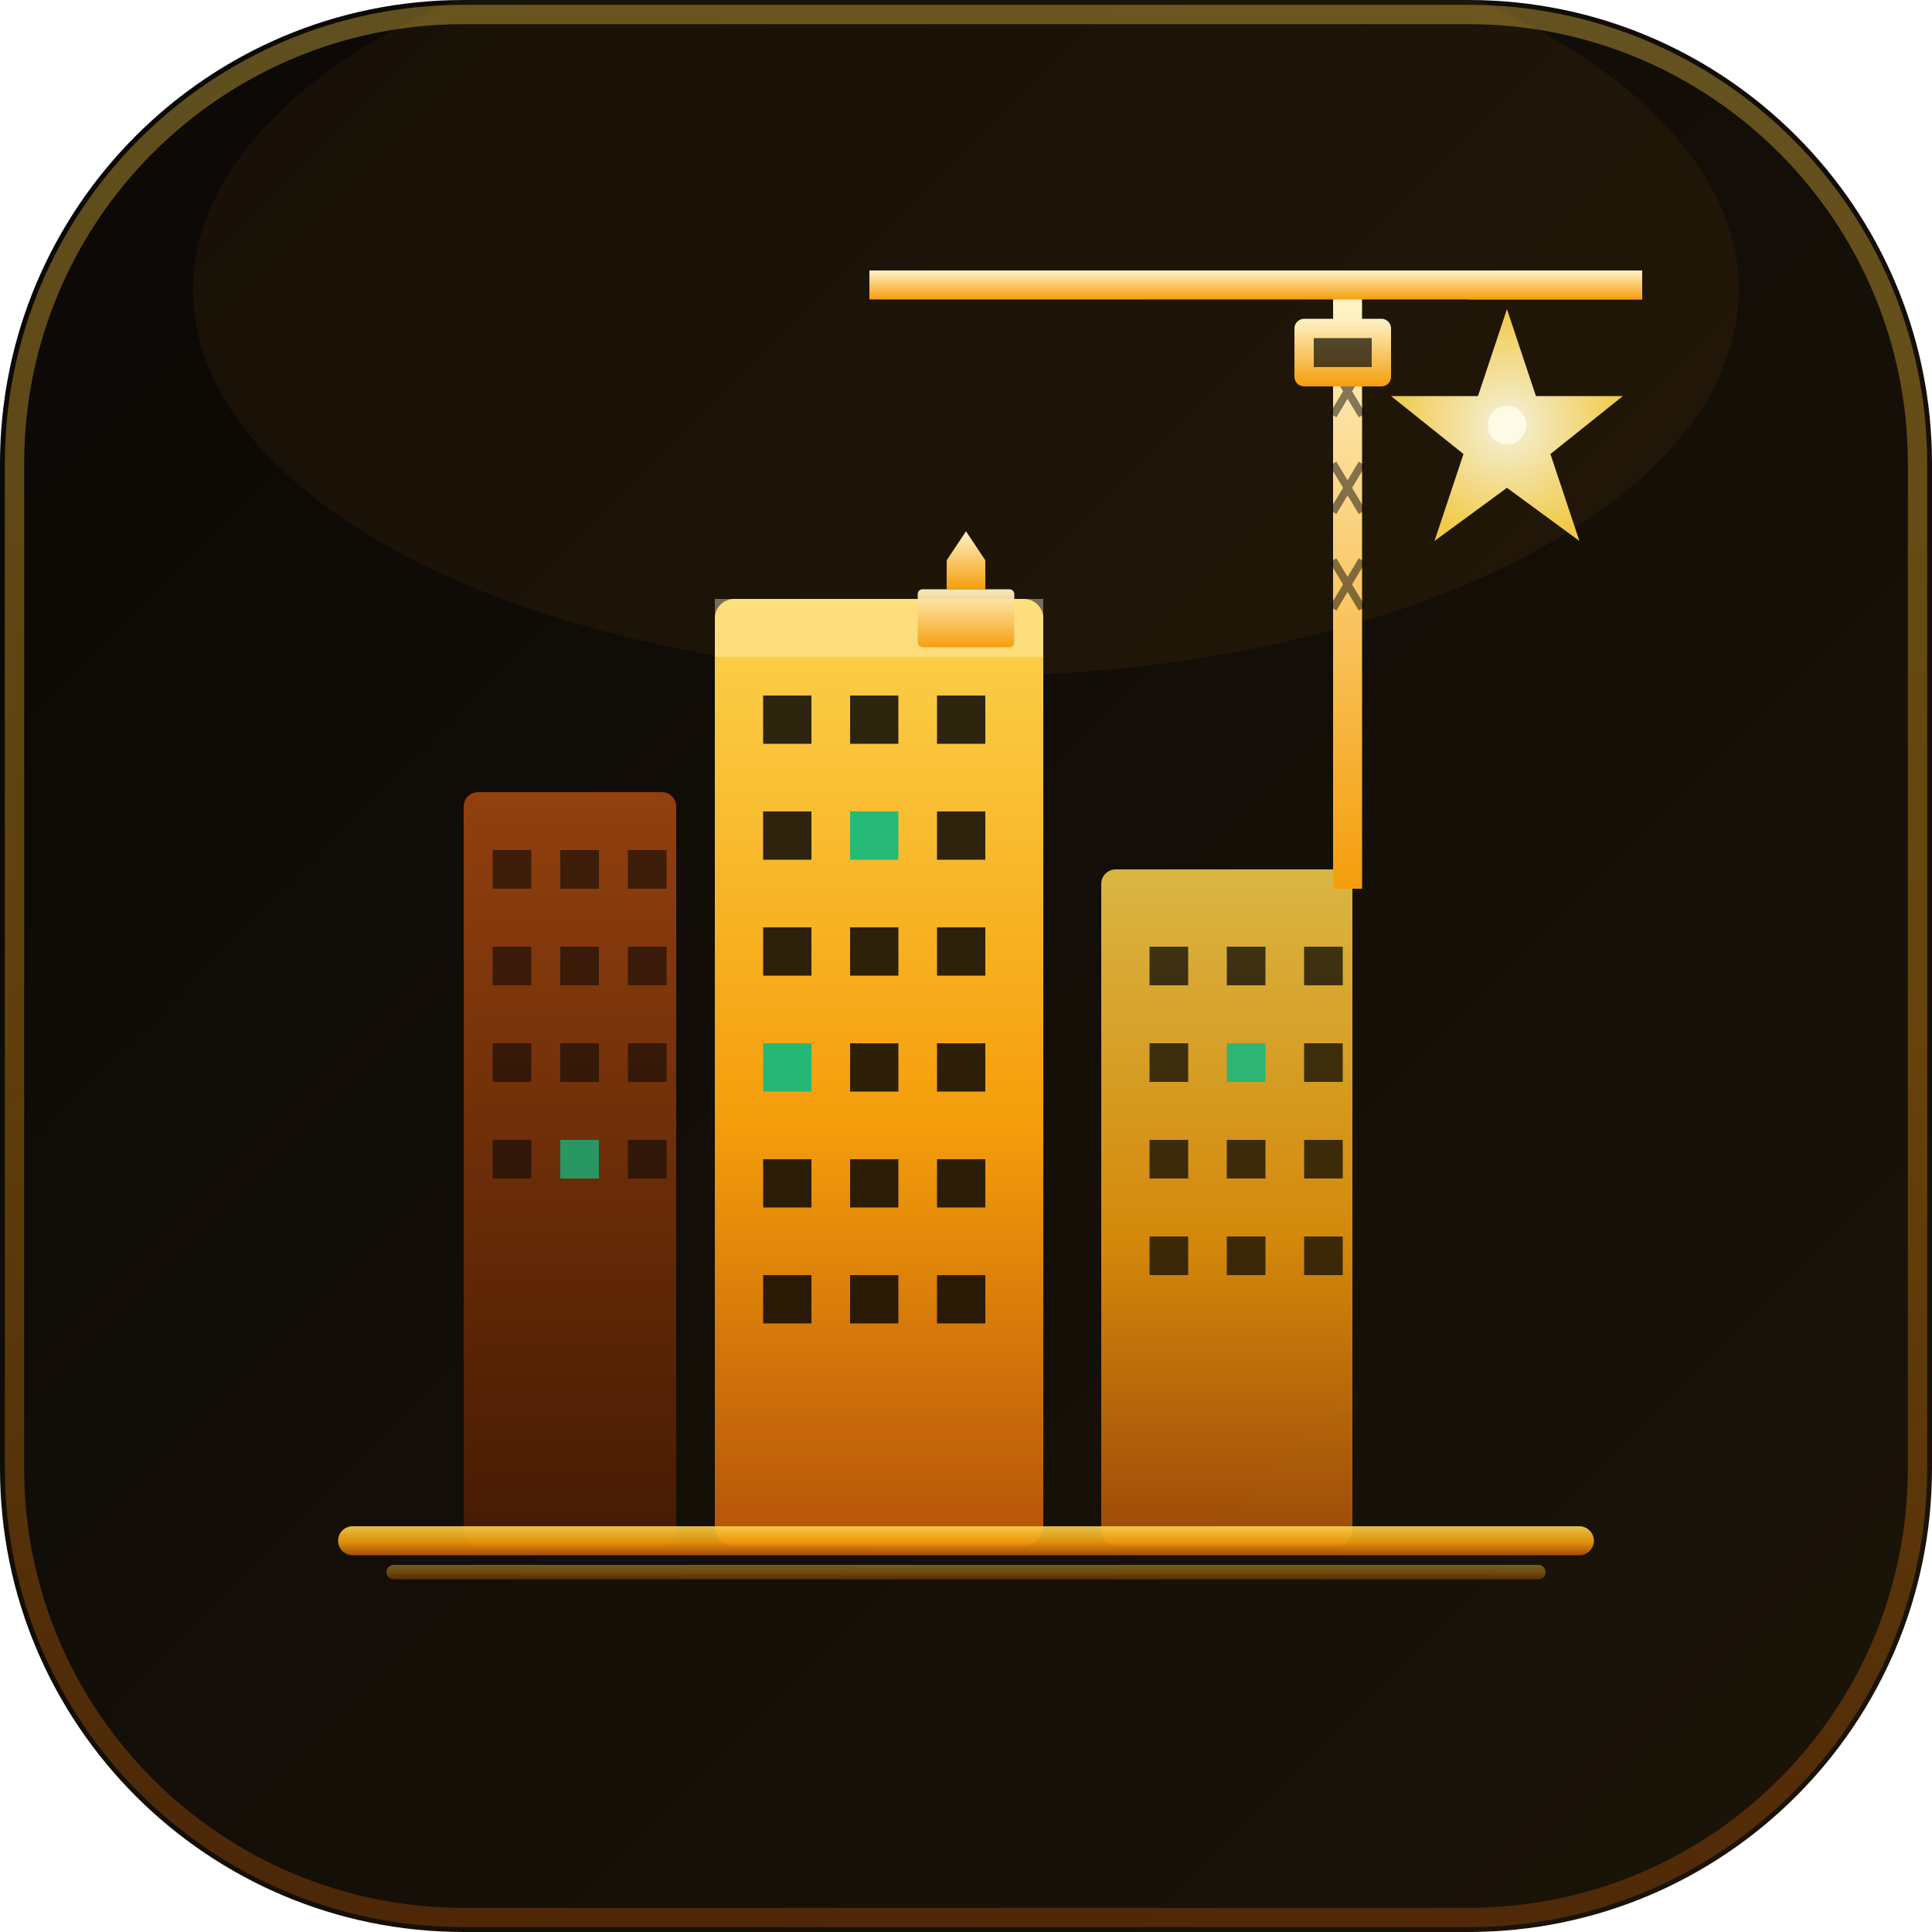
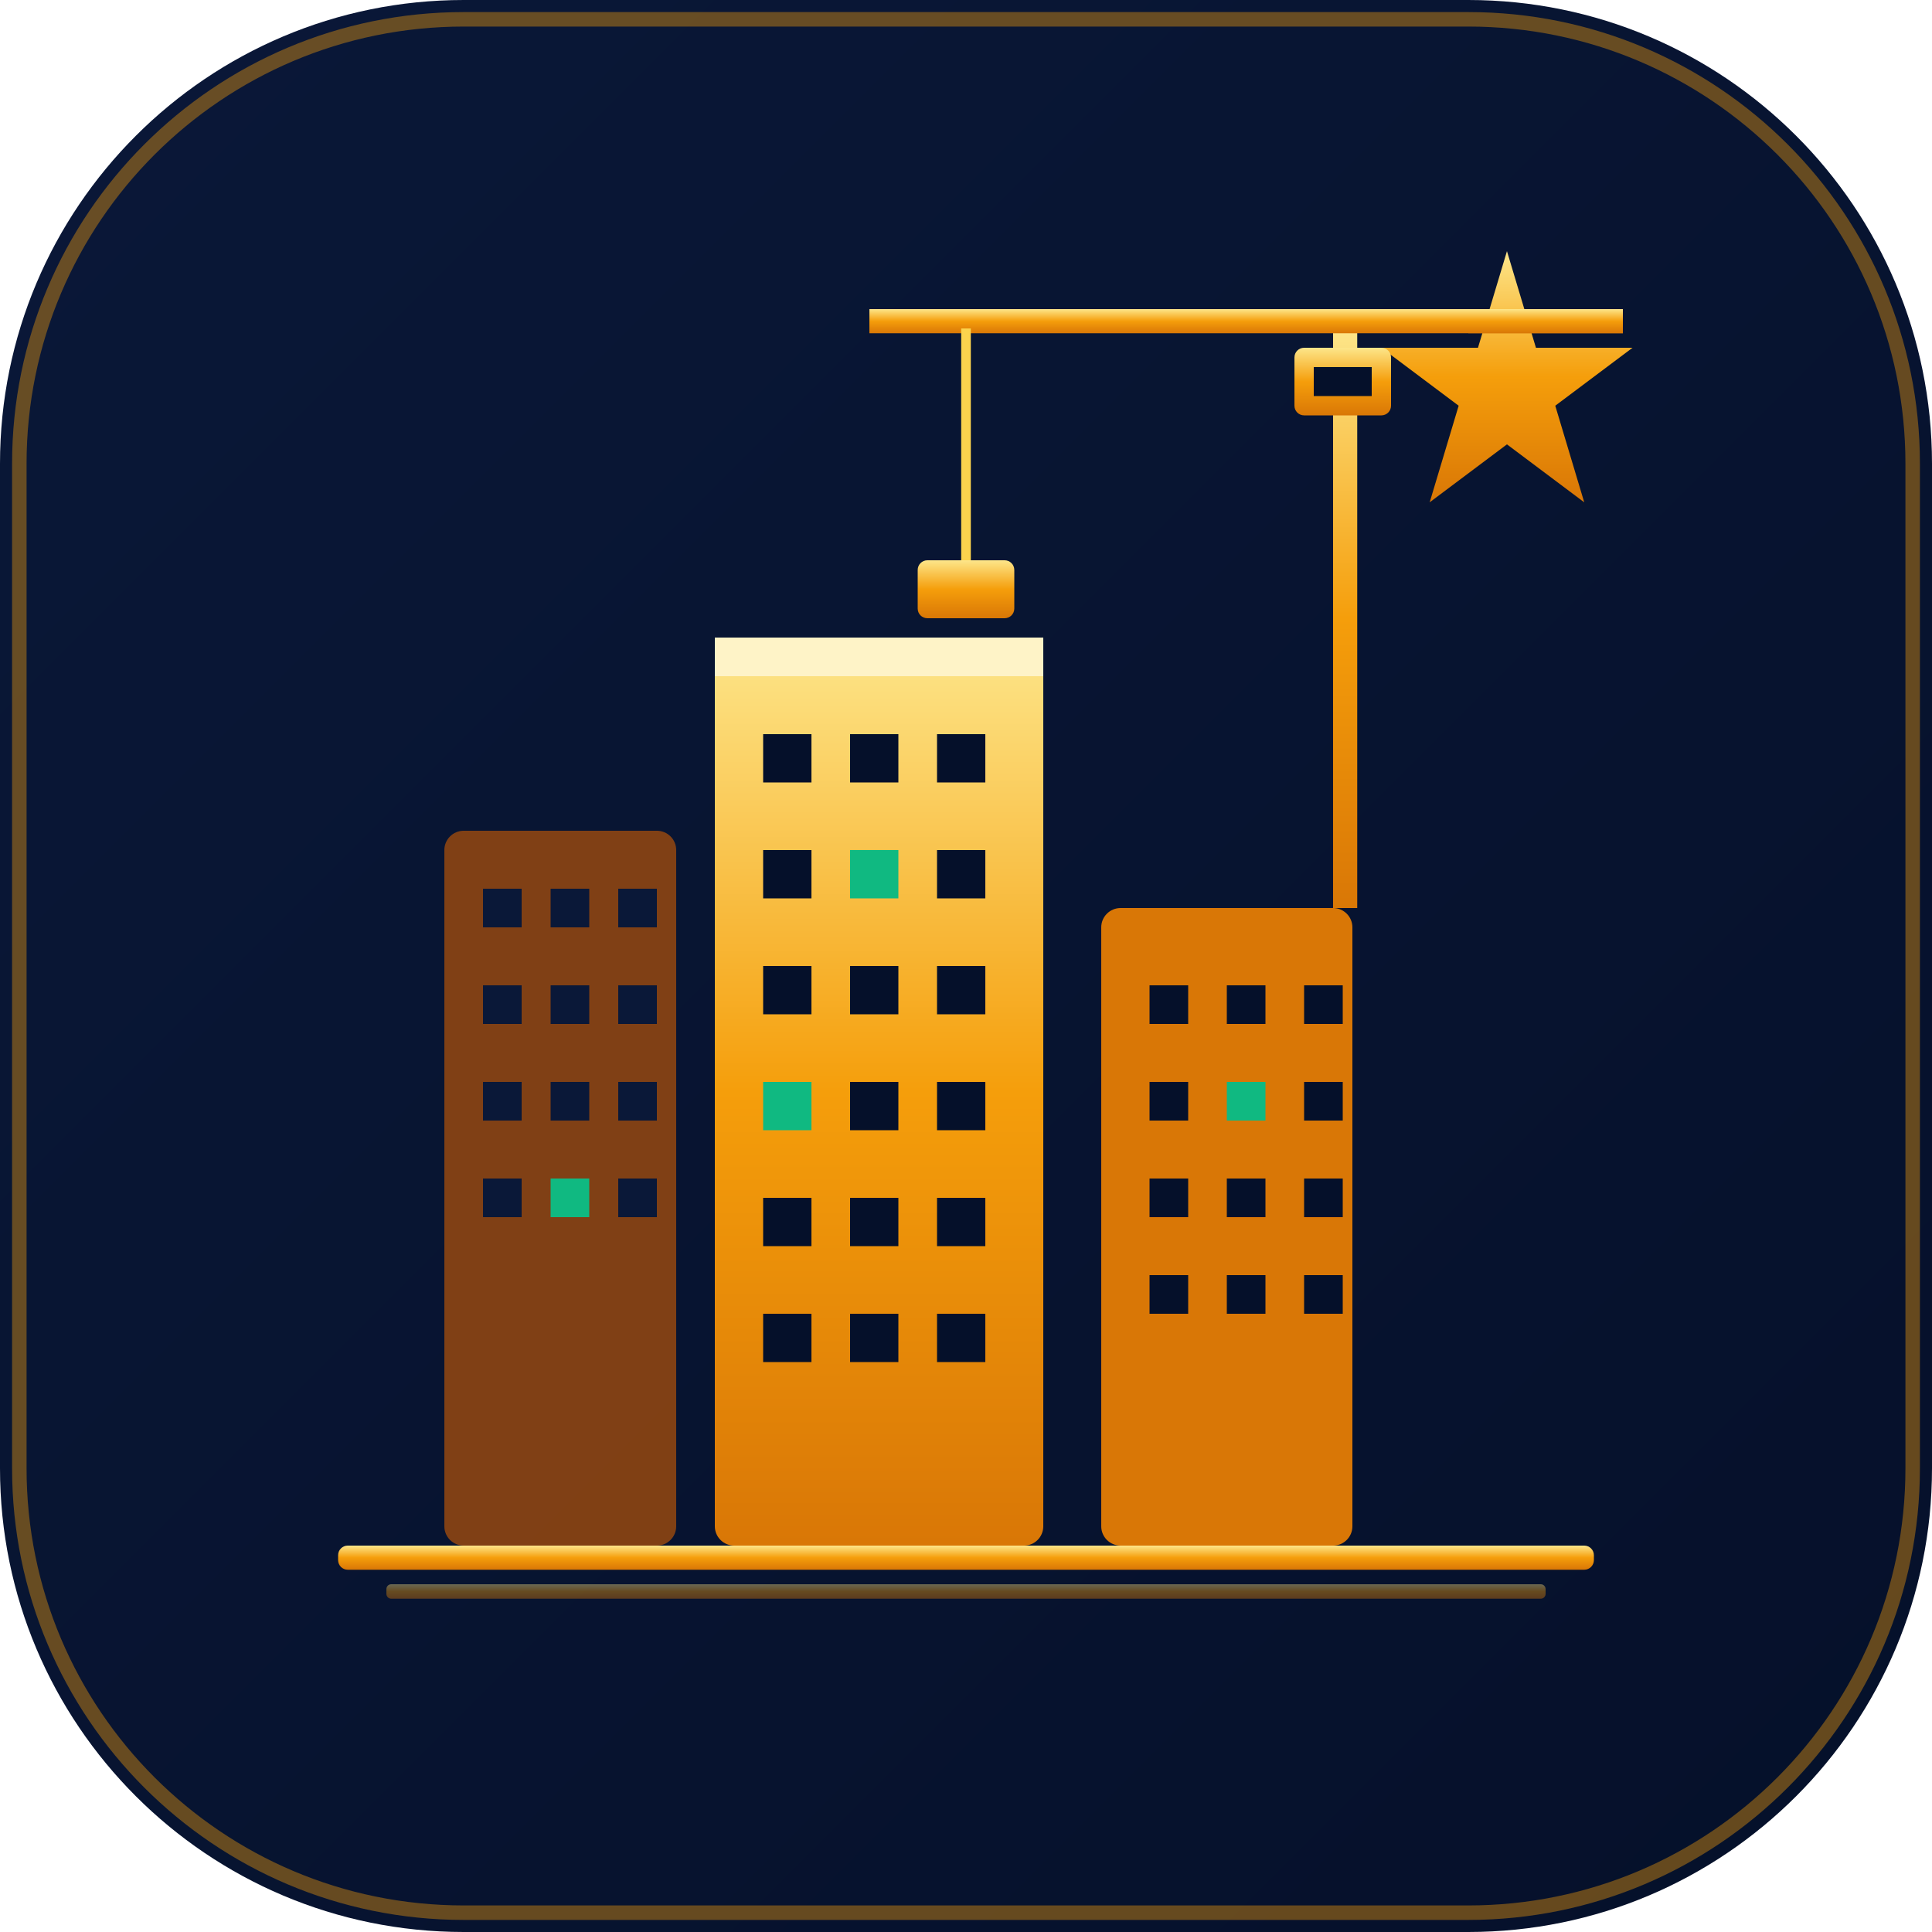
<svg xmlns="http://www.w3.org/2000/svg" viewBox="0 0 200 200" fill="none">
  <defs>
    <linearGradient id="ed_bg" x1="0%" y1="0%" x2="100%" y2="100%">
-       <stop offset="0%" stop-color="#0a0806" />
-       <stop offset="100%" stop-color="#1c1408" />
+       <stop offset="0%" stop-color="#0a1838" />
+       <stop offset="100%" stop-color="#05102a" />
    </linearGradient>
    <linearGradient id="ed_gold" x1="0%" y1="0%" x2="0%" y2="100%">
-       <stop offset="0%" stop-color="#fcd34d" />
-       <stop offset="55%" stop-color="#f59e0b" />
-       <stop offset="100%" stop-color="#b45309" />
+       <stop offset="0%" stop-color="#fde68a" />
+       <stop offset="50%" stop-color="#f59e0b" />
+       <stop offset="100%" stop-color="#d97706" />
    </linearGradient>
-     <linearGradient id="ed_bronze" x1="0%" y1="0%" x2="0%" y2="100%">
-       <stop offset="0%" stop-color="#92400e" />
-       <stop offset="100%" stop-color="#451a03" />
+     <linearGradient id="ed_emerald" x1="0%" y1="0%" x2="0%" y2="100%">
+       <stop offset="0%" stop-color="#34d399" />
+       <stop offset="100%" stop-color="#059669" />
    </linearGradient>
-     <linearGradient id="ed_crane" x1="0%" y1="0%" x2="0%" y2="100%">
-       <stop offset="0%" stop-color="#fef3c7" />
-       <stop offset="100%" stop-color="#f59e0b" />
-     </linearGradient>
-     <radialGradient id="ed_star" cx="50%" cy="50%">
-       <stop offset="0%" stop-color="#fefce8" />
-       <stop offset="100%" stop-color="#fcd34d" />
-     </radialGradient>
  </defs>
  <rect width="200" height="200" rx="48" fill="url(#ed_bg)" />
-   <rect x="1.5" y="1.5" width="197" height="197" rx="46.5" fill="none" stroke="url(#ed_gold)" stroke-opacity="0.35" stroke-width="2" />
-   <ellipse cx="100" cy="30" rx="80" ry="40" fill="#f59e0b" opacity="0.06" />
-   <path d="M 156 32 L 159 41 L 168 41 L 160.5 47 L 163.5 56 L 156 50.5 L 148.5 56 L 151.5 47 L 144 41 L 153 41 Z" fill="url(#ed_star)" opacity="0.95" />
-   <circle cx="156" cy="44" r="2" fill="#fefce8" opacity="0.9" />
-   <rect x="48" y="82" width="22" height="78" rx="1.5" fill="url(#ed_bronze)" />
-   <rect x="51" y="88" width="4" height="4" fill="#0a0806" opacity="0.6" />
-   <rect x="58" y="88" width="4" height="4" fill="#0a0806" opacity="0.6" />
-   <rect x="65" y="88" width="4" height="4" fill="#0a0806" opacity="0.6" />
-   <rect x="51" y="98" width="4" height="4" fill="#0a0806" opacity="0.6" />
-   <rect x="58" y="98" width="4" height="4" fill="#0a0806" opacity="0.6" />
-   <rect x="65" y="98" width="4" height="4" fill="#0a0806" opacity="0.6" />
-   <rect x="51" y="108" width="4" height="4" fill="#0a0806" opacity="0.6" />
-   <rect x="58" y="108" width="4" height="4" fill="#0a0806" opacity="0.6" />
-   <rect x="65" y="108" width="4" height="4" fill="#0a0806" opacity="0.6" />
-   <rect x="51" y="118" width="4" height="4" fill="#0a0806" opacity="0.6" />
-   <rect x="58" y="118" width="4" height="4" fill="#10b981" opacity="0.75" />
-   <rect x="65" y="118" width="4" height="4" fill="#0a0806" opacity="0.6" />
-   <rect x="74" y="62" width="34" height="98" rx="2" fill="url(#ed_gold)" />
-   <rect x="74" y="62" width="34" height="6" fill="#fef3c7" opacity="0.4" />
-   <rect x="79" y="72" width="5" height="5" fill="#0a0806" opacity="0.85" />
-   <rect x="88" y="72" width="5" height="5" fill="#0a0806" opacity="0.85" />
-   <rect x="97" y="72" width="5" height="5" fill="#0a0806" opacity="0.85" />
-   <rect x="79" y="84" width="5" height="5" fill="#0a0806" opacity="0.85" />
-   <rect x="88" y="84" width="5" height="5" fill="#10b981" opacity="0.9" />
-   <rect x="97" y="84" width="5" height="5" fill="#0a0806" opacity="0.85" />
-   <rect x="79" y="96" width="5" height="5" fill="#0a0806" opacity="0.85" />
-   <rect x="88" y="96" width="5" height="5" fill="#0a0806" opacity="0.85" />
-   <rect x="97" y="96" width="5" height="5" fill="#0a0806" opacity="0.85" />
-   <rect x="79" y="108" width="5" height="5" fill="#10b981" opacity="0.9" />
-   <rect x="88" y="108" width="5" height="5" fill="#0a0806" opacity="0.85" />
-   <rect x="97" y="108" width="5" height="5" fill="#0a0806" opacity="0.85" />
-   <rect x="79" y="120" width="5" height="5" fill="#0a0806" opacity="0.85" />
-   <rect x="88" y="120" width="5" height="5" fill="#0a0806" opacity="0.85" />
-   <rect x="97" y="120" width="5" height="5" fill="#0a0806" opacity="0.85" />
-   <rect x="79" y="132" width="5" height="5" fill="#0a0806" opacity="0.85" />
-   <rect x="88" y="132" width="5" height="5" fill="#0a0806" opacity="0.85" />
-   <rect x="97" y="132" width="5" height="5" fill="#0a0806" opacity="0.85" />
-   <rect x="114" y="90" width="26" height="70" rx="1.5" fill="url(#ed_gold)" opacity="0.85" />
-   <rect x="119" y="98" width="4" height="4" fill="#0a0806" opacity="0.75" />
-   <rect x="127" y="98" width="4" height="4" fill="#0a0806" opacity="0.75" />
-   <rect x="135" y="98" width="4" height="4" fill="#0a0806" opacity="0.75" />
-   <rect x="119" y="108" width="4" height="4" fill="#0a0806" opacity="0.75" />
-   <rect x="127" y="108" width="4" height="4" fill="#10b981" opacity="0.85" />
-   <rect x="135" y="108" width="4" height="4" fill="#0a0806" opacity="0.75" />
-   <rect x="119" y="118" width="4" height="4" fill="#0a0806" opacity="0.75" />
-   <rect x="127" y="118" width="4" height="4" fill="#0a0806" opacity="0.75" />
-   <rect x="135" y="118" width="4" height="4" fill="#0a0806" opacity="0.75" />
-   <rect x="119" y="128" width="4" height="4" fill="#0a0806" opacity="0.75" />
-   <rect x="127" y="128" width="4" height="4" fill="#0a0806" opacity="0.75" />
-   <rect x="135" y="128" width="4" height="4" fill="#0a0806" opacity="0.75" />
-   <rect x="138" y="30" width="3" height="62" fill="url(#ed_crane)" />
-   <path d="M 138 38 L 141 43 M 141 38 L 138 43            M 138 48 L 141 53 M 141 48 L 138 53            M 138 58 L 141 63 M 141 58 L 138 63" stroke="#0a0806" stroke-width="0.8" opacity="0.5" />
-   <rect x="90" y="28" width="80" height="3" fill="url(#ed_crane)" />
-   <rect x="152" y="28" width="18" height="3" fill="url(#ed_crane)" opacity="0.85" />
-   <rect x="134" y="33" width="10" height="7" rx="1" fill="url(#ed_crane)" />
-   <rect x="136" y="35" width="6" height="3" fill="#0a0806" opacity="0.7" />
-   <line x1="100" y1="31" x2="100" y2="55" stroke="url(#ed_crane)" stroke-width="1" opacity="0.9" />
-   <path d="M 100 55 L 98 58 L 98 61 L 102 61 L 102 58 Z" fill="url(#ed_crane)" />
-   <rect x="95" y="61" width="10" height="6" rx="0.5" fill="url(#ed_crane)" opacity="0.95" />
-   <rect x="35" y="158" width="130" height="3" rx="1.5" fill="url(#ed_gold)" opacity="0.9" />
-   <rect x="40" y="162" width="120" height="1.5" rx="0.75" fill="url(#ed_gold)" opacity="0.4" />
+   <rect x="2" y="2" width="196" height="196" rx="46" fill="none" stroke="#f59e0b" stroke-opacity="0.4" stroke-width="1.5" />
+   <path d="M 156 26 L 159 36 L 169 36 L 161 42 L 164 52 L 156 46 L 148 52 L 151 42 L 143 36 L 153 36 Z" fill="url(#ed_gold)" />
+   <rect x="46" y="86" width="24" height="74" rx="2" fill="#b45309" opacity="0.7" />
+   <rect x="50" y="92" width="4" height="4" fill="#0a1838" />
+   <rect x="57" y="92" width="4" height="4" fill="#0a1838" />
+   <rect x="64" y="92" width="4" height="4" fill="#0a1838" />
+   <rect x="50" y="102" width="4" height="4" fill="#0a1838" />
+   <rect x="57" y="102" width="4" height="4" fill="#0a1838" />
+   <rect x="64" y="102" width="4" height="4" fill="#0a1838" />
+   <rect x="50" y="112" width="4" height="4" fill="#0a1838" />
+   <rect x="57" y="112" width="4" height="4" fill="#0a1838" />
+   <rect x="64" y="112" width="4" height="4" fill="#0a1838" />
+   <rect x="50" y="122" width="4" height="4" fill="#0a1838" />
+   <rect x="57" y="122" width="4" height="4" fill="#10b981" />
+   <rect x="64" y="122" width="4" height="4" fill="#0a1838" />
+   <rect x="74" y="66" width="34" height="94" rx="2" fill="url(#ed_gold)" />
+   <rect x="74" y="66" width="34" height="4" fill="#fef3c7" />
+   <rect x="79" y="76" width="5" height="5" fill="#05102a" />
+   <rect x="88" y="76" width="5" height="5" fill="#05102a" />
+   <rect x="97" y="76" width="5" height="5" fill="#05102a" />
+   <rect x="79" y="88" width="5" height="5" fill="#05102a" />
+   <rect x="88" y="88" width="5" height="5" fill="#10b981" />
+   <rect x="97" y="88" width="5" height="5" fill="#05102a" />
+   <rect x="79" y="100" width="5" height="5" fill="#05102a" />
+   <rect x="88" y="100" width="5" height="5" fill="#05102a" />
+   <rect x="97" y="100" width="5" height="5" fill="#05102a" />
+   <rect x="79" y="112" width="5" height="5" fill="#10b981" />
+   <rect x="88" y="112" width="5" height="5" fill="#05102a" />
+   <rect x="97" y="112" width="5" height="5" fill="#05102a" />
+   <rect x="79" y="124" width="5" height="5" fill="#05102a" />
+   <rect x="88" y="124" width="5" height="5" fill="#05102a" />
+   <rect x="97" y="124" width="5" height="5" fill="#05102a" />
+   <rect x="79" y="136" width="5" height="5" fill="#05102a" />
+   <rect x="88" y="136" width="5" height="5" fill="#05102a" />
+   <rect x="97" y="136" width="5" height="5" fill="#05102a" />
+   <rect x="114" y="94" width="26" height="66" rx="2" fill="#d97706" />
+   <rect x="119" y="102" width="4" height="4" fill="#05102a" />
+   <rect x="127" y="102" width="4" height="4" fill="#05102a" />
+   <rect x="135" y="102" width="4" height="4" fill="#05102a" />
+   <rect x="119" y="112" width="4" height="4" fill="#05102a" />
+   <rect x="127" y="112" width="4" height="4" fill="#10b981" />
+   <rect x="135" y="112" width="4" height="4" fill="#05102a" />
+   <rect x="119" y="122" width="4" height="4" fill="#05102a" />
+   <rect x="127" y="122" width="4" height="4" fill="#05102a" />
+   <rect x="135" y="122" width="4" height="4" fill="#05102a" />
+   <rect x="119" y="132" width="4" height="4" fill="#05102a" />
+   <rect x="127" y="132" width="4" height="4" fill="#05102a" />
+   <rect x="135" y="132" width="4" height="4" fill="#05102a" />
+   <rect x="138" y="34" width="2.5" height="60" fill="url(#ed_gold)" />
+   <rect x="90" y="32" width="78" height="2.5" fill="url(#ed_gold)" />
+   <rect x="152" y="32" width="16" height="2.5" fill="url(#ed_gold)" opacity="0.8" />
+   <rect x="134" y="36" width="10" height="7" rx="1" fill="url(#ed_gold)" />
+   <rect x="136" y="38" width="6" height="3" fill="#05102a" />
+   <line x1="100" y1="34" x2="100" y2="58" stroke="#fcd34d" stroke-width="1" />
+   <rect x="95" y="58" width="10" height="6" rx="1" fill="url(#ed_gold)" />
+   <rect x="35" y="160" width="130" height="2.5" rx="1" fill="url(#ed_gold)" />
+   <rect x="40" y="164" width="120" height="1.5" rx="0.5" fill="url(#ed_gold)" opacity="0.4" />
</svg>
